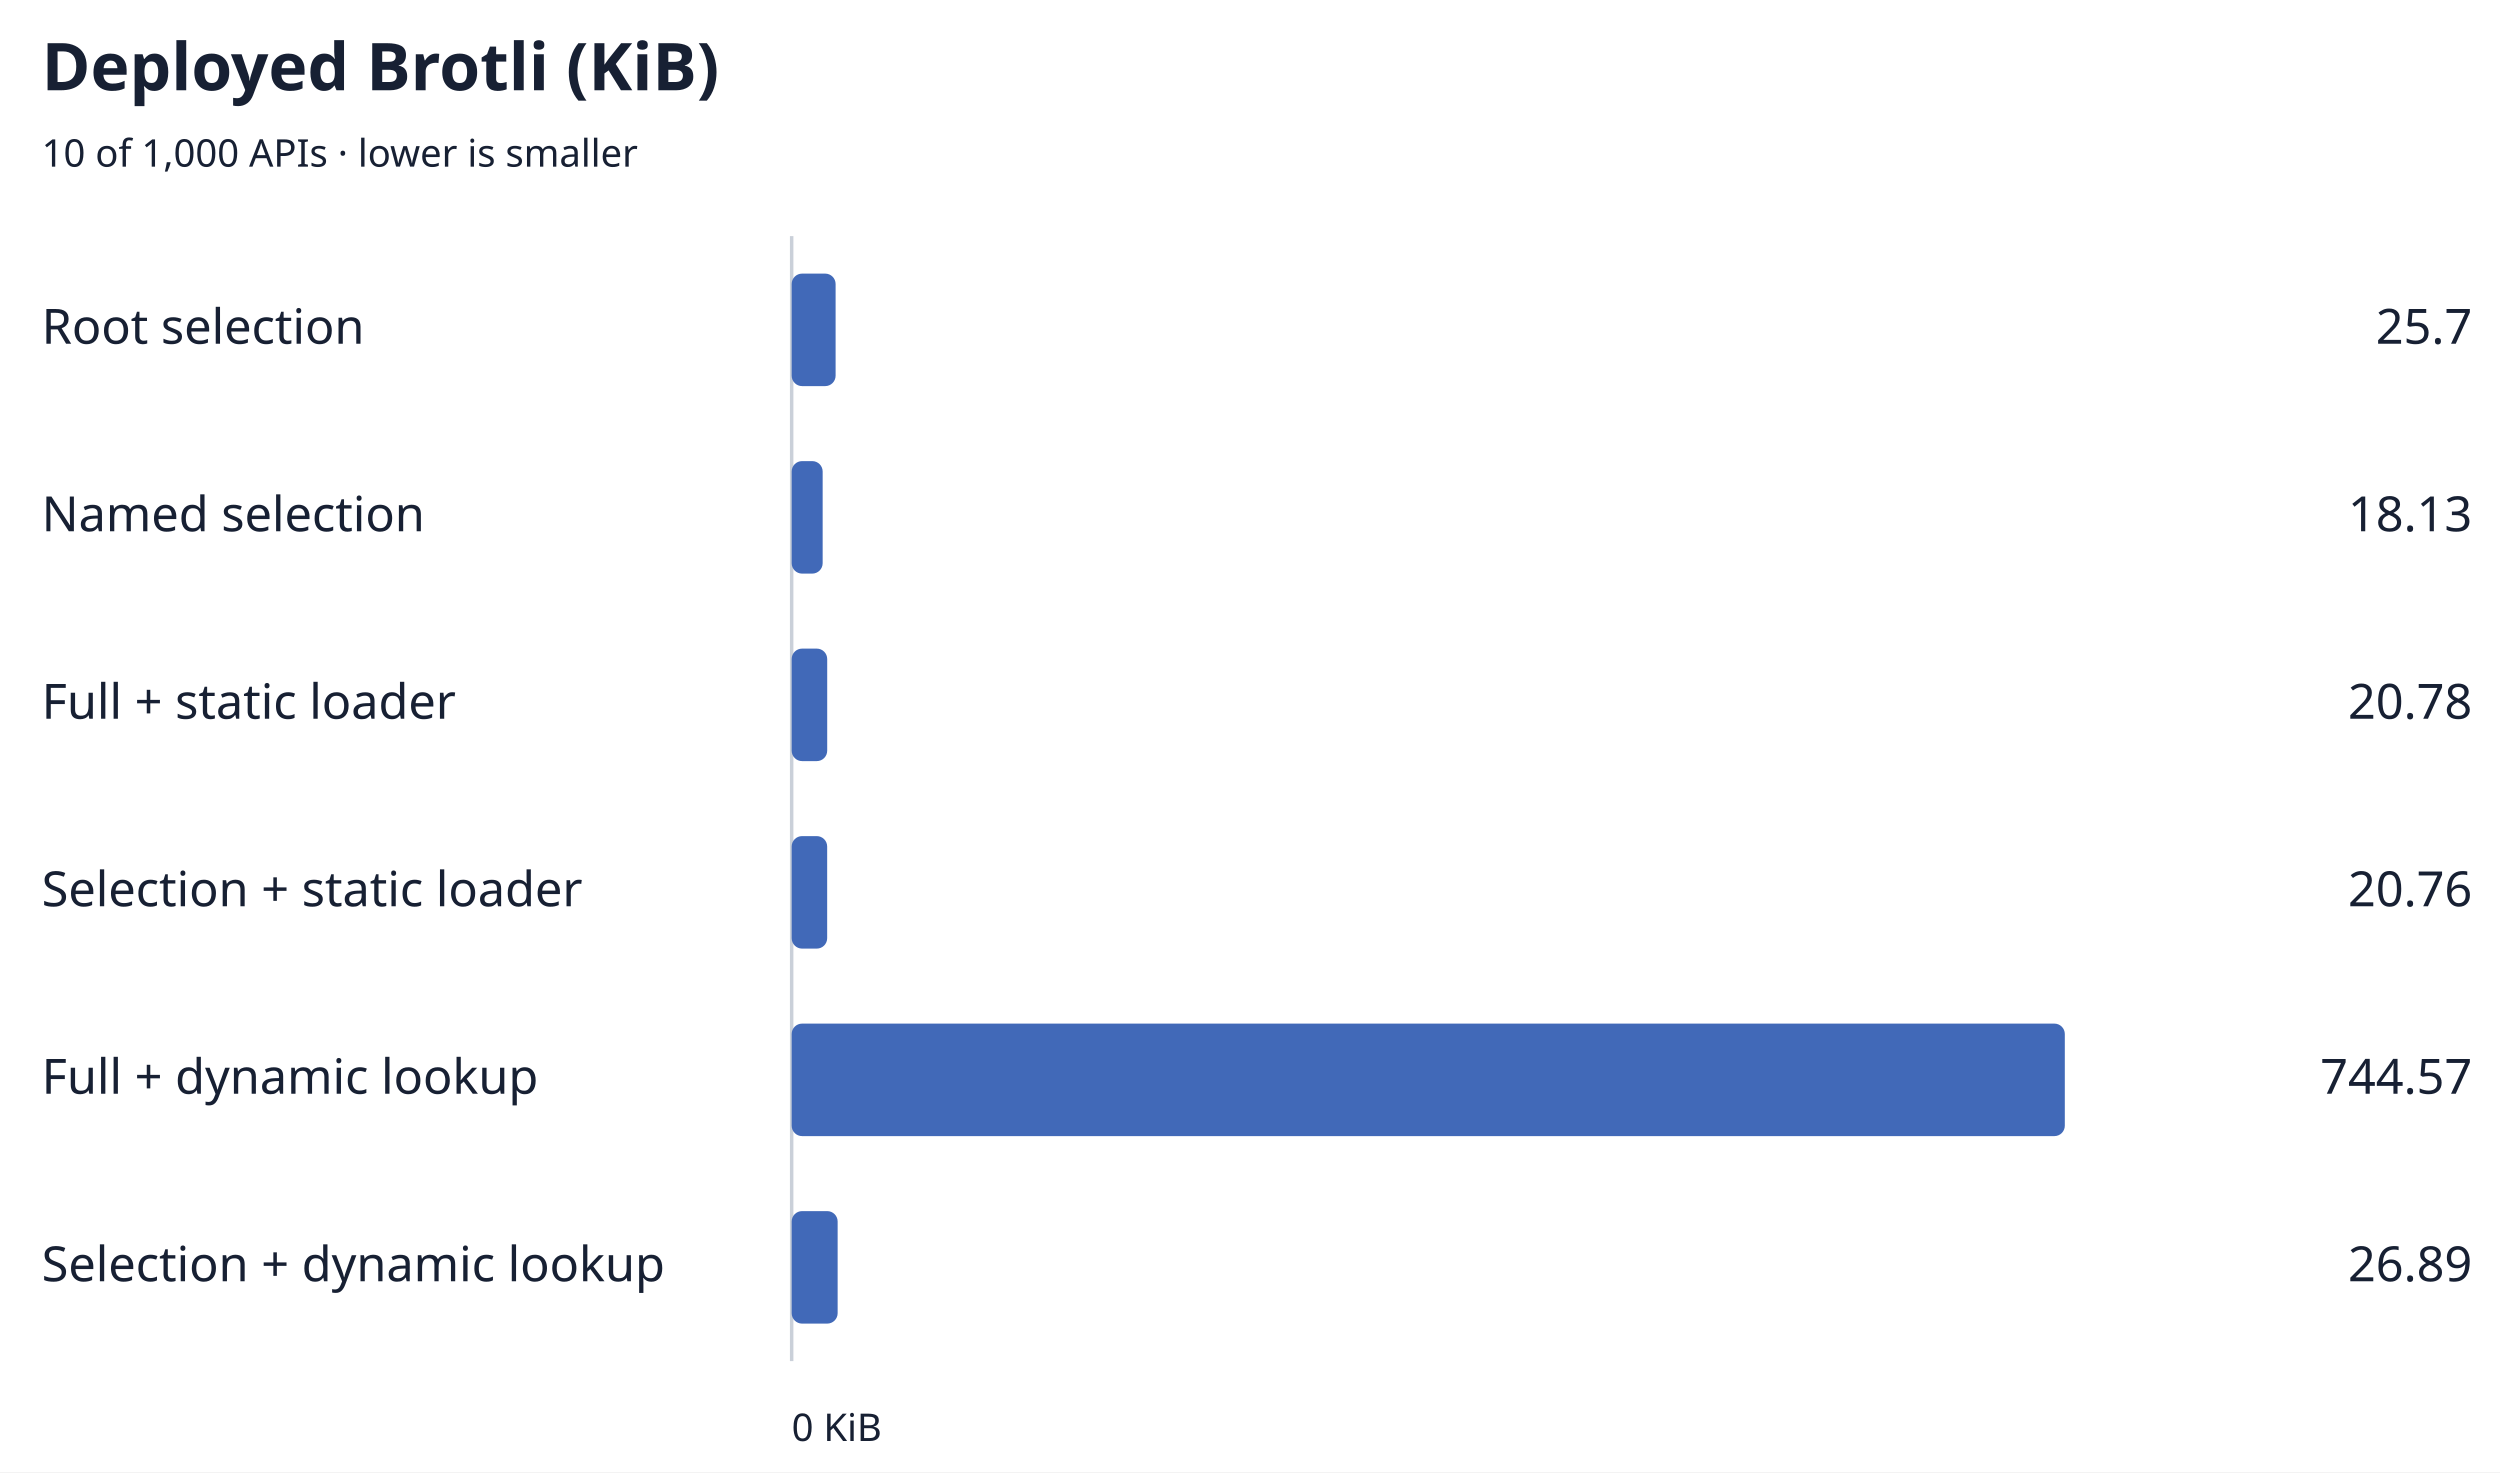
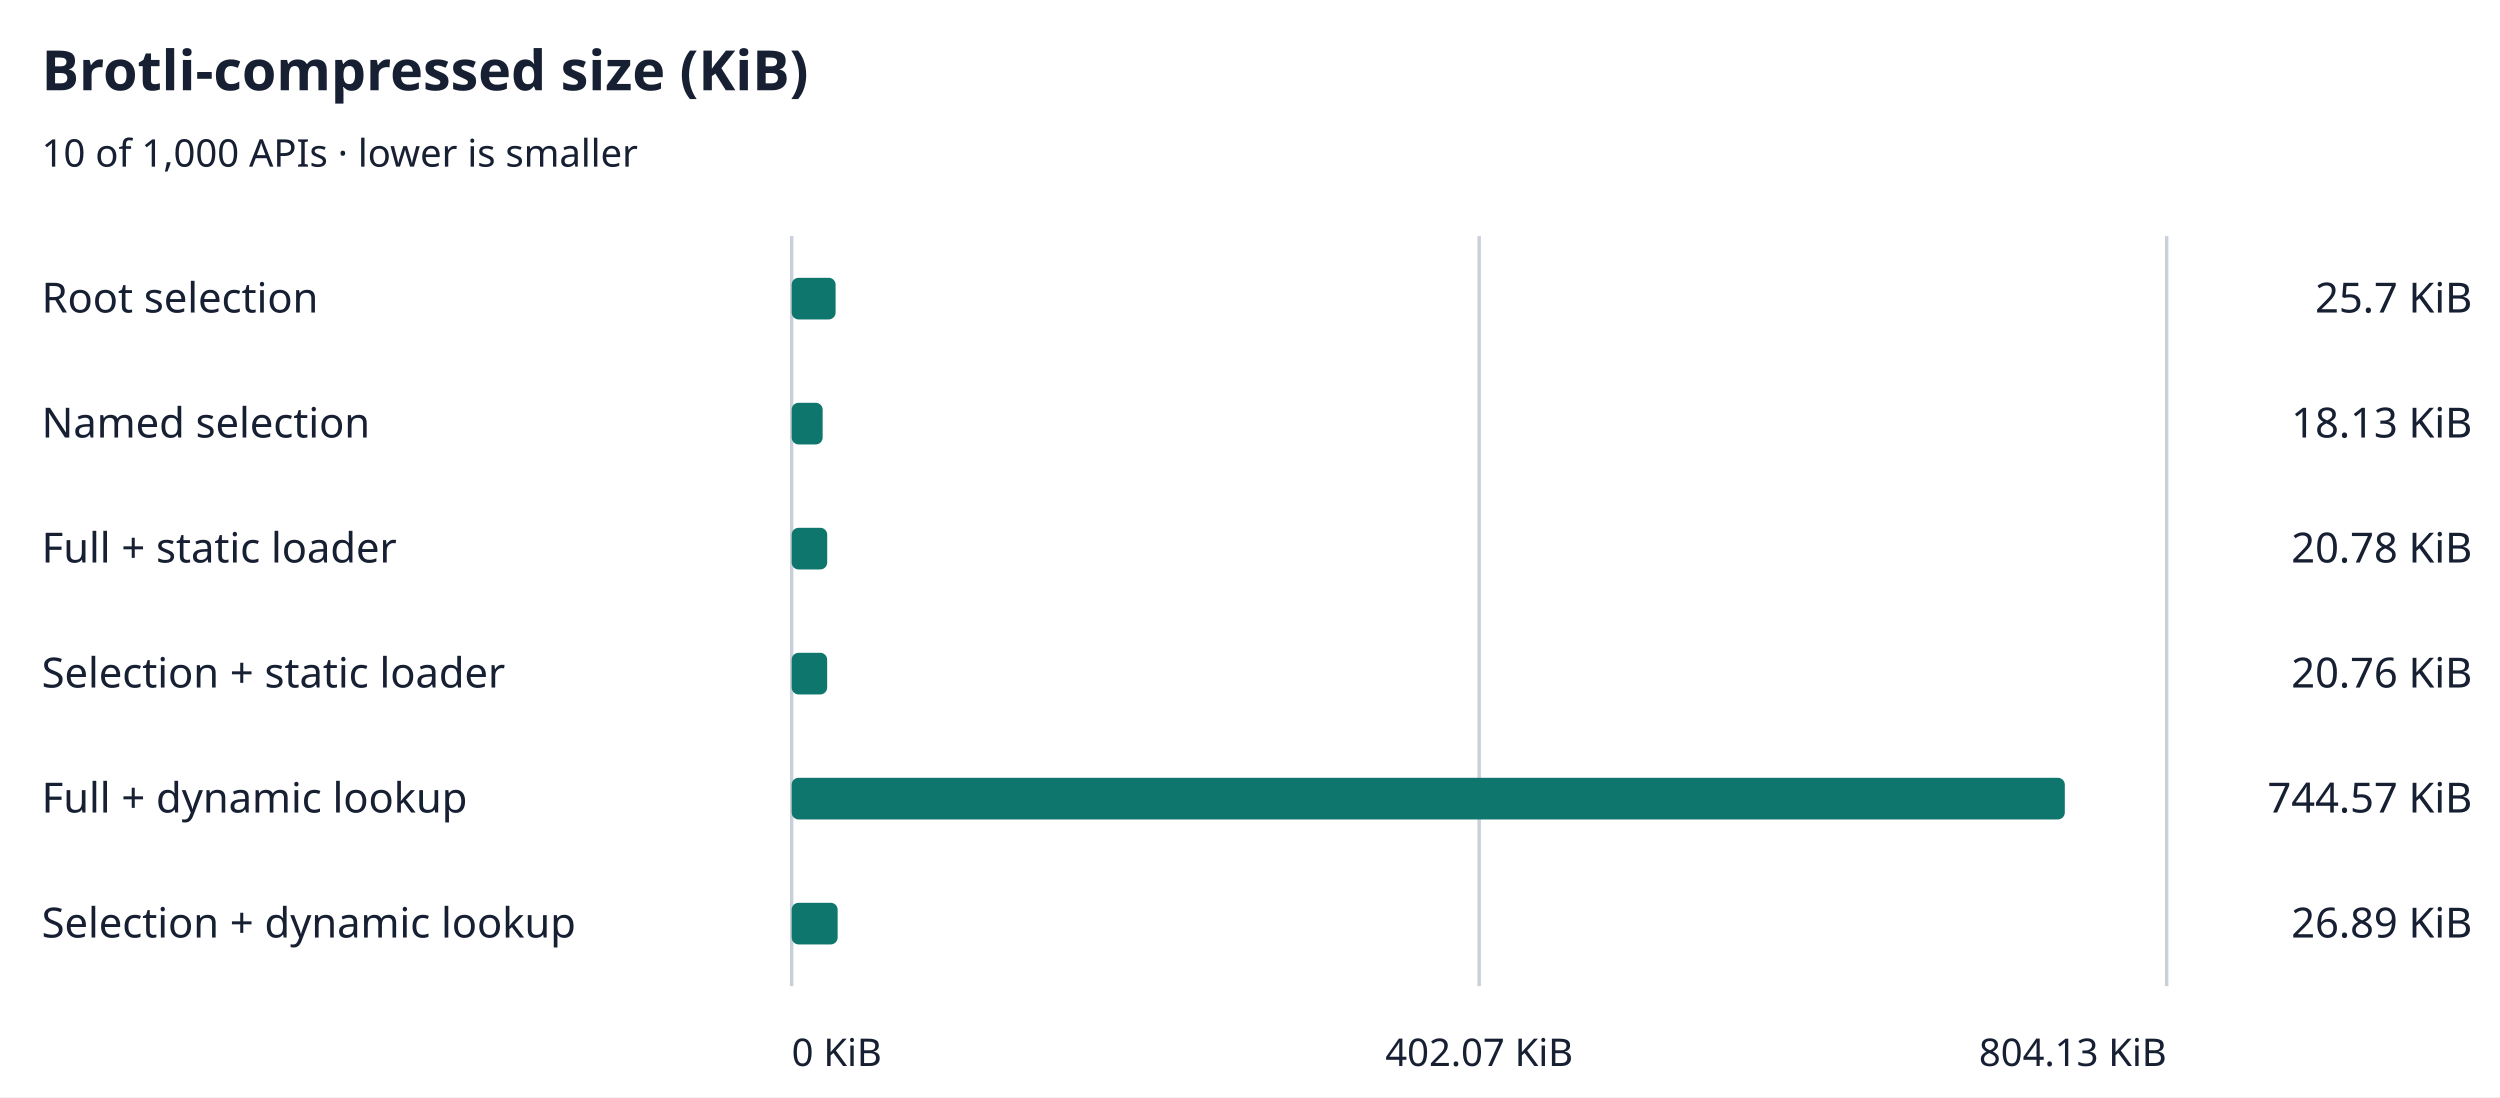
- <svg xmlns="http://www.w3.org/2000/svg" width="720" height="424" viewBox="0 0 720 424" role="img" aria-label="Deployed Brotli (KiB)">
-   <rect width="720" height="424" fill="white" />
-   <g font-family="system-ui,sans-serif" font-size="14" fill="#172033">
-     <text x="12" y="26" font-size="19" font-weight="600">Deployed Brotli (KiB)</text>
+ <svg xmlns="http://www.w3.org/2000/svg" width="720" height="316" viewBox="0 0 720 316" role="img" aria-label="Brotli-compressed size (KiB)">
+   <rect width="720" height="316" fill="white" />
+   <g font-family="system-ui,sans-serif" font-size="12" fill="#172033">
+     <text x="12" y="26" font-size="16" font-weight="600">Brotli-compressed size (KiB)</text>
    <text x="12" y="48" font-size="11">10 of 1,000 APIs · lower is smaller</text>
    <g transform="translate(0 56)">
-       <line x1="228" y1="12" x2="228" y2="336" stroke="#cad0d9" />
+       <line x1="228" y1="12" x2="228" y2="228" stroke="#cad0d9" />
+       <text x="228" y="251" text-anchor="start" font-size="11">0 KiB</text>
+       <line x1="426" y1="12" x2="426" y2="228" stroke="#cad0d9" />
+       <text x="426" y="251" text-anchor="middle" font-size="11">402.07 KiB</text>
+       <line x1="624" y1="12" x2="624" y2="228" stroke="#cad0d9" />
+       <text x="624" y="251" text-anchor="end" font-size="11">804.13 KiB</text>
      <g>
-         <text x="12" y="43">Root selection</text>
-         <rect x="228" y="22.8" width="12.656" height="32.4" rx="3" fill="#4169b8" />
-         <text x="712" y="43" text-anchor="end">25.7</text>
+         <text x="12" y="34">Root selection</text>
+         <rect x="228" y="24" width="12.656" height="12" rx="2" fill="#0f766e" />
+         <text x="712" y="34" text-anchor="end">25.7 KiB</text>
      </g>
      <g>
-         <text x="12" y="97">Named selection</text>
-         <rect x="228" y="76.8" width="8.926" height="32.4" rx="3" fill="#4169b8" />
-         <text x="712" y="97" text-anchor="end">18.13</text>
+         <text x="12" y="70">Named selection</text>
+         <rect x="228" y="60" width="8.926" height="12" rx="2" fill="#0f766e" />
+         <text x="712" y="70" text-anchor="end">18.13 KiB</text>
      </g>
      <g>
-         <text x="12" y="151">Full + static loader</text>
-         <rect x="228" y="130.8" width="10.235" height="32.4" rx="3" fill="#4169b8" />
-         <text x="712" y="151" text-anchor="end">20.78</text>
+         <text x="12" y="106">Full + static loader</text>
+         <rect x="228" y="96" width="10.235" height="12" rx="2" fill="#0f766e" />
+         <text x="712" y="106" text-anchor="end">20.78 KiB</text>
      </g>
      <g>
-         <text x="12" y="205">Selection + static loader</text>
-         <rect x="228" y="184.8" width="10.224" height="32.4" rx="3" fill="#4169b8" />
-         <text x="712" y="205" text-anchor="end">20.76</text>
+         <text x="12" y="142">Selection + static loader</text>
+         <rect x="228" y="132" width="10.224" height="12" rx="2" fill="#0f766e" />
+         <text x="712" y="142" text-anchor="end">20.76 KiB</text>
      </g>
      <g>
-         <text x="12" y="259">Full + dynamic lookup</text>
-         <rect x="228" y="238.8" width="366.667" height="32.4" rx="3" fill="#4169b8" />
-         <text x="712" y="259" text-anchor="end">744.57</text>
+         <text x="12" y="178">Full + dynamic lookup</text>
+         <rect x="228" y="168" width="366.667" height="12" rx="2" fill="#0f766e" />
+         <text x="712" y="178" text-anchor="end">744.57 KiB</text>
      </g>
      <g>
-         <text x="12" y="313">Selection + dynamic lookup</text>
-         <rect x="228" y="292.8" width="13.242" height="32.4" rx="3" fill="#4169b8" />
-         <text x="712" y="313" text-anchor="end">26.89</text>
+         <text x="12" y="214">Selection + dynamic lookup</text>
+         <rect x="228" y="204" width="13.242" height="12" rx="2" fill="#0f766e" />
+         <text x="712" y="214" text-anchor="end">26.89 KiB</text>
      </g>
-       <text x="228" y="359" font-size="11">0 KiB</text>
    </g>
  </g>
</svg>
